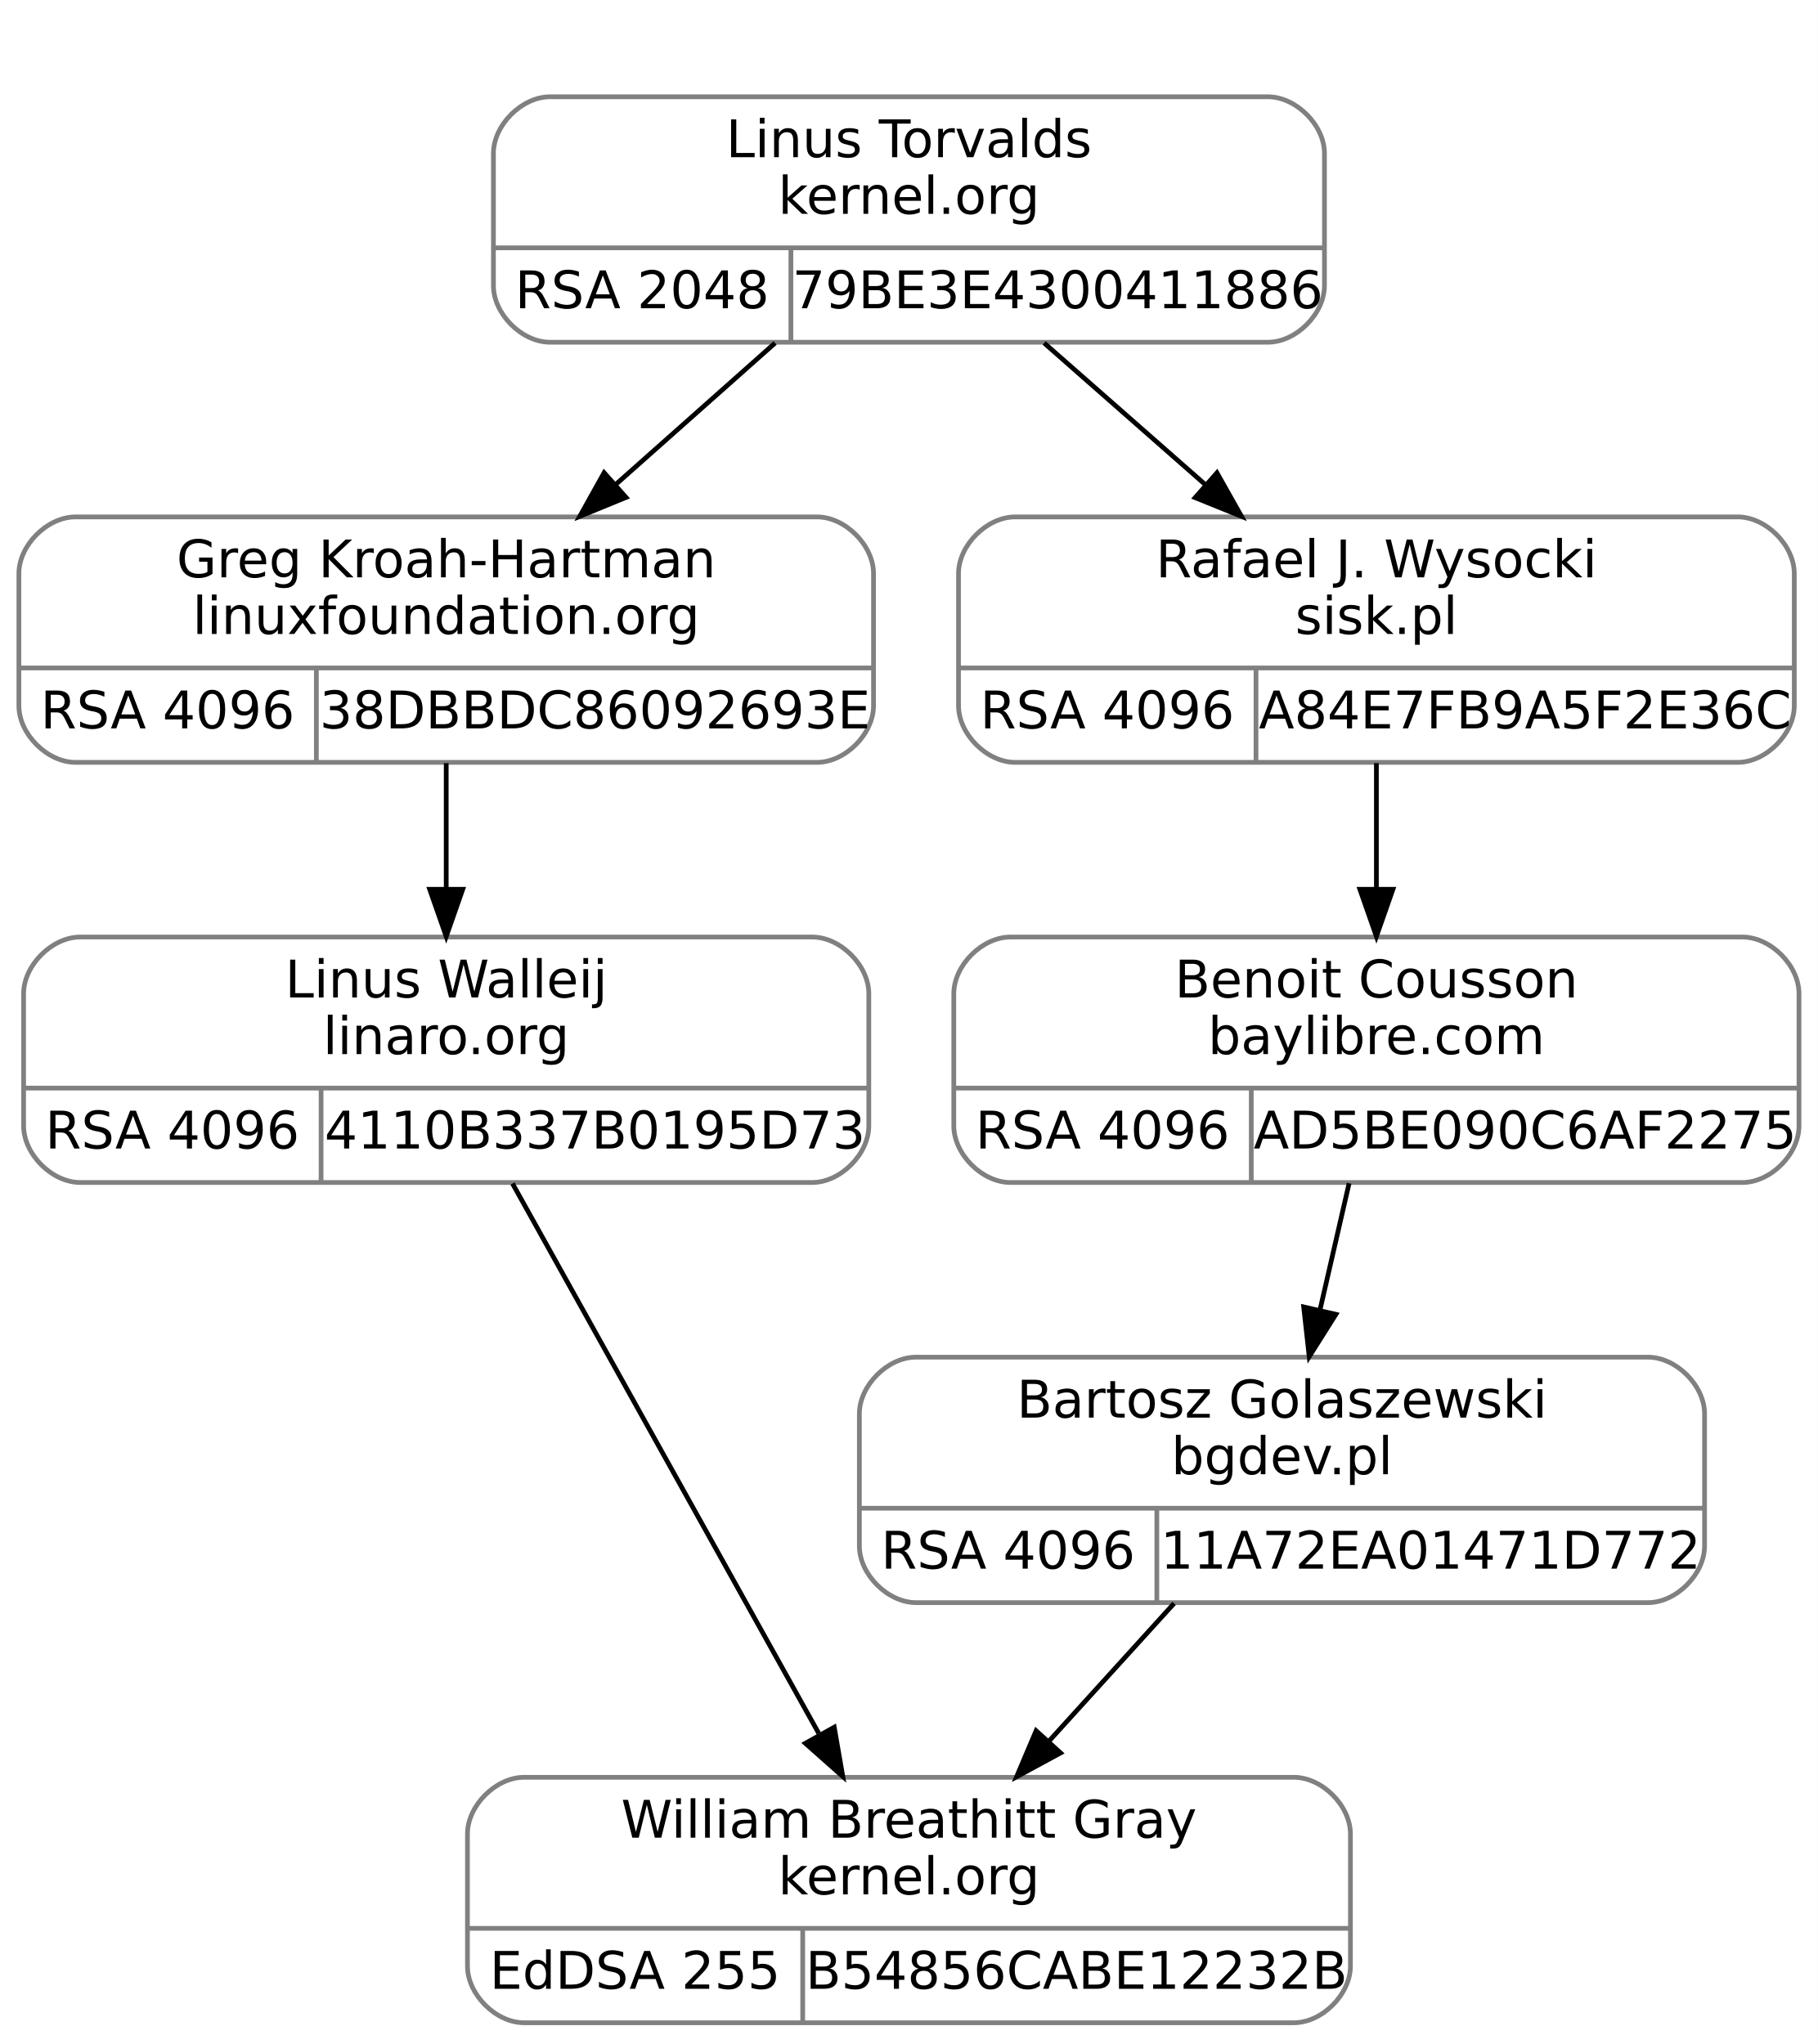
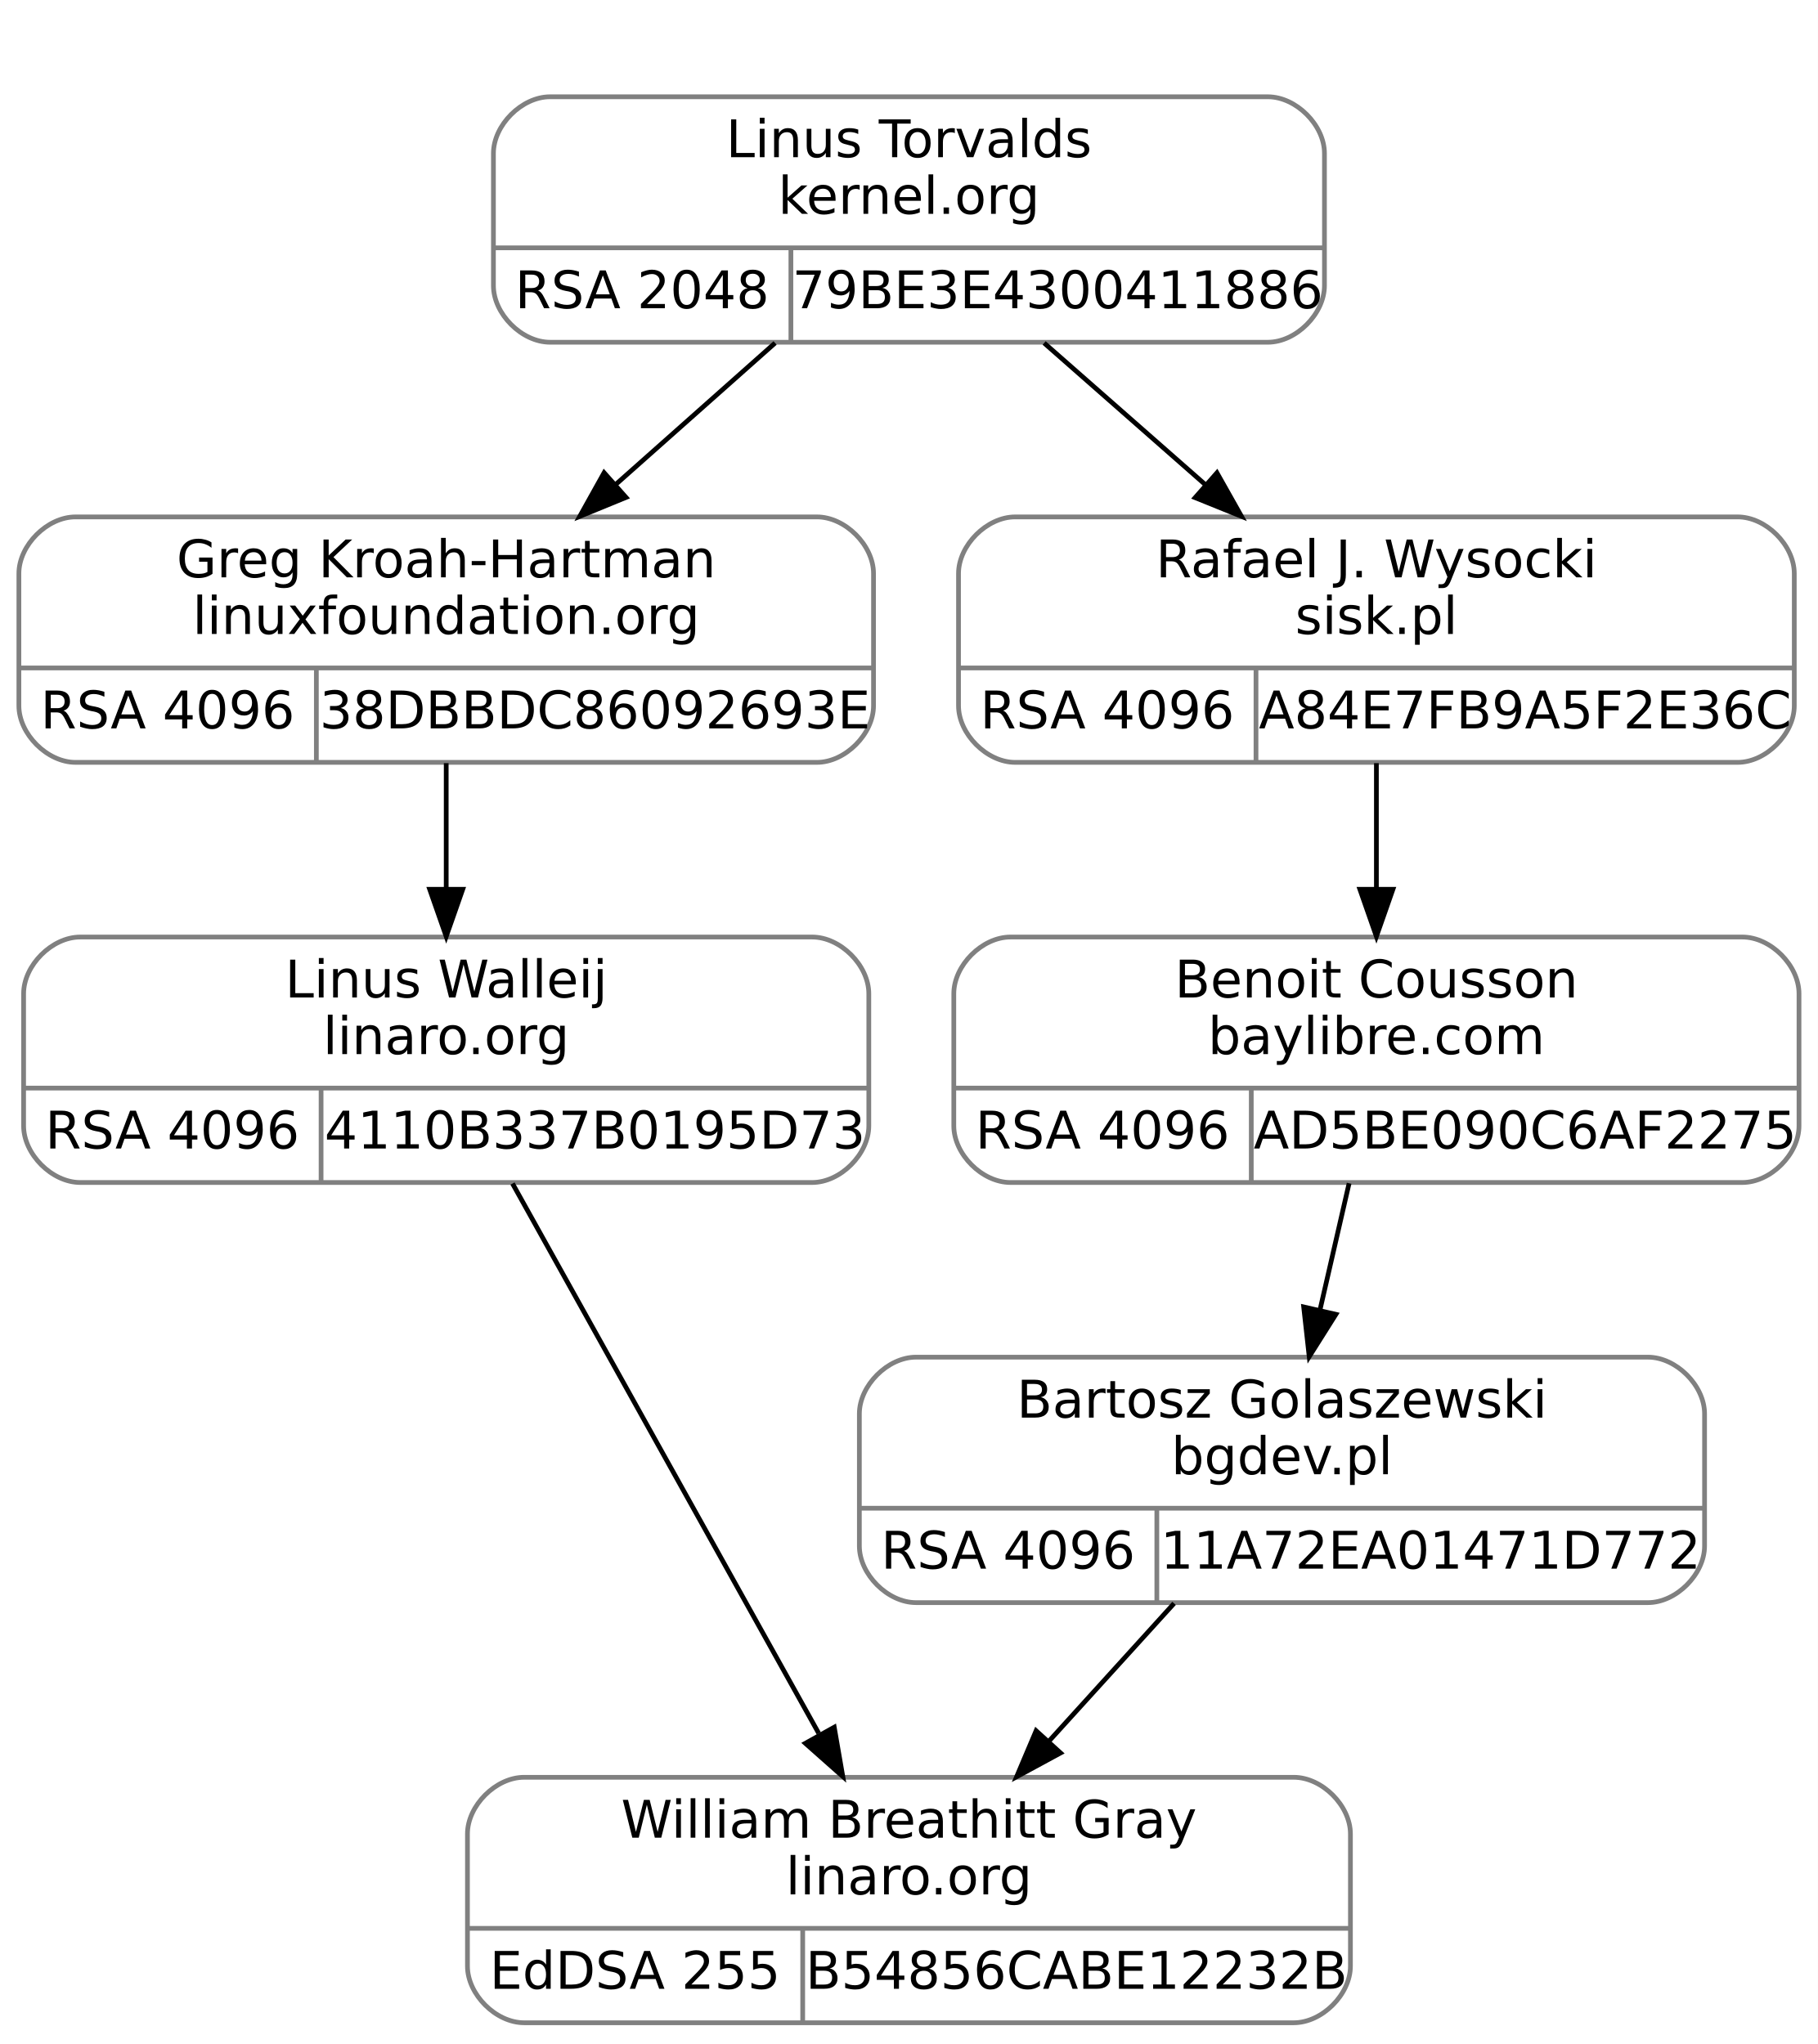
<svg xmlns="http://www.w3.org/2000/svg" width="385pt" height="433pt" viewBox="0.00 0.00 385.00 433.00">
  <g id="graph0" class="graph" transform="scale(1 1) rotate(0) translate(4 429)">
    <polygon fill="white" stroke="transparent" points="-4,4 -4,-429 381,-429 381,4 -4,4" />
    <g id="clust1" class="cluster">
      <polygon fill="none" stroke="white" points="92.5,-348 92.5,-417 284.5,-417 284.5,-348 92.5,-348" />
    </g>
    <g id="node1" class="node">
      <path fill="none" stroke="gray" d="M12,-267.5C12,-267.5 169,-267.5 169,-267.5 175,-267.5 181,-273.5 181,-279.5 181,-279.5 181,-307.5 181,-307.5 181,-313.5 175,-319.5 169,-319.5 169,-319.5 12,-319.5 12,-319.5 6,-319.5 0,-313.5 0,-307.5 0,-307.5 0,-279.5 0,-279.5 0,-273.5 6,-267.5 12,-267.5" />
      <text text-anchor="middle" x="90.5" y="-306.7" font-family="droid sans,dejavu sans,helvetica" font-size="11.00">Greg Kroah-Hartman</text>
      <text text-anchor="middle" x="90.5" y="-294.7" font-family="droid sans,dejavu sans,helvetica" font-size="11.00">linuxfoundation.org</text>
      <polyline fill="none" stroke="gray" points="0,-287.5 181,-287.5 " />
      <text text-anchor="middle" x="31.5" y="-274.7" font-family="droid sans,dejavu sans,helvetica" font-size="11.00">RSA 4096</text>
      <polyline fill="none" stroke="gray" points="63,-267.5 63,-287.5 " />
      <text text-anchor="middle" x="122" y="-274.7" font-family="droid sans,dejavu sans,helvetica" font-size="11.00">38DBBDC86092693E</text>
    </g>
    <g id="node3" class="node">
      <path fill="none" stroke="gray" d="M13,-178.5C13,-178.5 168,-178.5 168,-178.5 174,-178.5 180,-184.5 180,-190.5 180,-190.5 180,-218.5 180,-218.5 180,-224.5 174,-230.5 168,-230.5 168,-230.5 13,-230.5 13,-230.5 7,-230.5 1,-224.5 1,-218.5 1,-218.5 1,-190.5 1,-190.5 1,-184.5 7,-178.5 13,-178.5" />
      <text text-anchor="middle" x="90.5" y="-217.7" font-family="droid sans,dejavu sans,helvetica" font-size="11.00">Linus Walleij</text>
      <text text-anchor="middle" x="90.5" y="-205.7" font-family="droid sans,dejavu sans,helvetica" font-size="11.00">linaro.org</text>
      <polyline fill="none" stroke="gray" points="1,-198.5 180,-198.5 " />
      <text text-anchor="middle" x="32.5" y="-185.7" font-family="droid sans,dejavu sans,helvetica" font-size="11.00">RSA 4096</text>
      <polyline fill="none" stroke="gray" points="64,-178.5 64,-198.5 " />
      <text text-anchor="middle" x="122" y="-185.7" font-family="droid sans,dejavu sans,helvetica" font-size="11.00">4110B337B0195D73</text>
    </g>
    <g id="edge2" class="edge">
      <path fill="none" stroke="black" d="M90.5,-267.34C90.5,-259.04 90.5,-249.65 90.5,-240.75" />
      <polygon fill="black" stroke="black" points="94,-240.61 90.5,-230.61 87,-240.61 94,-240.61" />
    </g>
    <g id="node2" class="node">
      <path fill="none" stroke="gray" d="M112.5,-356.5C112.5,-356.5 264.5,-356.5 264.5,-356.5 270.5,-356.5 276.5,-362.5 276.5,-368.5 276.5,-368.5 276.5,-396.5 276.5,-396.5 276.5,-402.5 270.5,-408.5 264.5,-408.5 264.5,-408.5 112.5,-408.5 112.5,-408.5 106.5,-408.5 100.5,-402.5 100.5,-396.5 100.5,-396.5 100.5,-368.5 100.5,-368.5 100.5,-362.5 106.5,-356.5 112.5,-356.5" />
      <text text-anchor="middle" x="188.5" y="-395.7" font-family="droid sans,dejavu sans,helvetica" font-size="11.00">Linus Torvalds</text>
      <text text-anchor="middle" x="188.5" y="-383.7" font-family="droid sans,dejavu sans,helvetica" font-size="11.00">kernel.org</text>
      <polyline fill="none" stroke="gray" points="100.5,-376.5 276.5,-376.5 " />
      <text text-anchor="middle" x="132" y="-363.7" font-family="droid sans,dejavu sans,helvetica" font-size="11.00">RSA 2048</text>
      <polyline fill="none" stroke="gray" points="163.5,-356.5 163.5,-376.5 " />
      <text text-anchor="middle" x="220" y="-363.7" font-family="droid sans,dejavu sans,helvetica" font-size="11.00">79BE3E4300411886</text>
    </g>
    <g id="edge1" class="edge">
      <path fill="none" stroke="black" d="M160.15,-356.34C149.59,-346.96 137.46,-336.19 126.31,-326.29" />
      <polygon fill="black" stroke="black" points="128.58,-323.63 118.78,-319.61 123.94,-328.86 128.58,-323.63" />
    </g>
    <g id="node5" class="node">
      <path fill="none" stroke="gray" d="M211,-267.5C211,-267.5 364,-267.5 364,-267.5 370,-267.5 376,-273.5 376,-279.5 376,-279.5 376,-307.5 376,-307.5 376,-313.5 370,-319.5 364,-319.5 364,-319.5 211,-319.5 211,-319.5 205,-319.5 199,-313.5 199,-307.5 199,-307.5 199,-279.5 199,-279.5 199,-273.5 205,-267.5 211,-267.5" />
      <text text-anchor="middle" x="287.5" y="-306.7" font-family="droid sans,dejavu sans,helvetica" font-size="11.00">Rafael J. Wysocki</text>
      <text text-anchor="middle" x="287.5" y="-294.7" font-family="droid sans,dejavu sans,helvetica" font-size="11.00">sisk.pl</text>
      <polyline fill="none" stroke="gray" points="199,-287.5 376,-287.5 " />
      <text text-anchor="middle" x="230.5" y="-274.7" font-family="droid sans,dejavu sans,helvetica" font-size="11.00">RSA 4096</text>
      <polyline fill="none" stroke="gray" points="262,-267.5 262,-287.5 " />
      <text text-anchor="middle" x="319" y="-274.7" font-family="droid sans,dejavu sans,helvetica" font-size="11.00">A84E7FB9A5F2E36C</text>
    </g>
    <g id="edge4" class="edge">
      <path fill="none" stroke="black" d="M217.13,-356.34C227.81,-346.96 240.06,-336.19 251.32,-326.29" />
      <polygon fill="black" stroke="black" points="253.73,-328.84 258.93,-319.61 249.11,-323.58 253.73,-328.84" />
    </g>
    <g id="node4" class="node">
      <path fill="none" stroke="gray" d="M107,-0.5C107,-0.5 270,-0.5 270,-0.5 276,-0.5 282,-6.5 282,-12.5 282,-12.5 282,-40.5 282,-40.5 282,-46.5 276,-52.5 270,-52.5 270,-52.5 107,-52.5 107,-52.5 101,-52.5 95,-46.5 95,-40.5 95,-40.5 95,-12.5 95,-12.5 95,-6.5 101,-0.5 107,-0.5" />
      <text text-anchor="middle" x="188.5" y="-39.7" font-family="droid sans,dejavu sans,helvetica" font-size="11.00">William Breathitt Gray</text>
-       <text text-anchor="middle" x="188.5" y="-27.7" font-family="droid sans,dejavu sans,helvetica" font-size="11.00">kernel.org</text>
+       <text text-anchor="middle" x="188.5" y="-27.7" font-family="droid sans,dejavu sans,helvetica" font-size="11.00">linaro.org</text>
      <polyline fill="none" stroke="gray" points="95,-20.5 282,-20.5 " />
      <text text-anchor="middle" x="130.5" y="-7.7" font-family="droid sans,dejavu sans,helvetica" font-size="11.00">EdDSA 255</text>
      <polyline fill="none" stroke="gray" points="166,-0.5 166,-20.5 " />
      <text text-anchor="middle" x="224" y="-7.7" font-family="droid sans,dejavu sans,helvetica" font-size="11.00">B54856CABE12232B</text>
    </g>
    <g id="edge3" class="edge">
      <path fill="none" stroke="black" d="M104.54,-178.28C121.57,-147.7 150.35,-96.01 169.39,-61.82" />
      <polygon fill="black" stroke="black" points="172.68,-63.11 174.49,-52.67 166.56,-59.7 172.68,-63.11" />
    </g>
    <g id="node6" class="node">
      <path fill="none" stroke="gray" d="M210,-178.5C210,-178.5 365,-178.5 365,-178.5 371,-178.5 377,-184.5 377,-190.5 377,-190.5 377,-218.5 377,-218.5 377,-224.5 371,-230.5 365,-230.5 365,-230.5 210,-230.5 210,-230.5 204,-230.5 198,-224.5 198,-218.5 198,-218.5 198,-190.5 198,-190.5 198,-184.5 204,-178.5 210,-178.5" />
      <text text-anchor="middle" x="287.5" y="-217.7" font-family="droid sans,dejavu sans,helvetica" font-size="11.00">Benoit Cousson</text>
      <text text-anchor="middle" x="287.5" y="-205.7" font-family="droid sans,dejavu sans,helvetica" font-size="11.00">baylibre.com</text>
      <polyline fill="none" stroke="gray" points="198,-198.5 377,-198.5 " />
      <text text-anchor="middle" x="229.5" y="-185.7" font-family="droid sans,dejavu sans,helvetica" font-size="11.00">RSA 4096</text>
      <polyline fill="none" stroke="gray" points="261,-178.5 261,-198.5 " />
      <text text-anchor="middle" x="319" y="-185.7" font-family="droid sans,dejavu sans,helvetica" font-size="11.00">AD5BE090C6AF2275</text>
    </g>
    <g id="edge5" class="edge">
      <path fill="none" stroke="black" d="M287.5,-267.34C287.5,-259.04 287.5,-249.65 287.5,-240.75" />
      <polygon fill="black" stroke="black" points="291,-240.61 287.5,-230.61 284,-240.61 291,-240.61" />
    </g>
    <g id="node7" class="node">
      <path fill="none" stroke="gray" d="M190,-89.5C190,-89.5 345,-89.5 345,-89.5 351,-89.5 357,-95.5 357,-101.5 357,-101.5 357,-129.5 357,-129.5 357,-135.5 351,-141.5 345,-141.5 345,-141.5 190,-141.5 190,-141.5 184,-141.5 178,-135.5 178,-129.5 178,-129.5 178,-101.5 178,-101.5 178,-95.5 184,-89.5 190,-89.5" />
      <text text-anchor="middle" x="267.5" y="-128.7" font-family="droid sans,dejavu sans,helvetica" font-size="11.00">Bartosz Golaszewski</text>
      <text text-anchor="middle" x="267.5" y="-116.7" font-family="droid sans,dejavu sans,helvetica" font-size="11.00">bgdev.pl</text>
      <polyline fill="none" stroke="gray" points="178,-109.5 357,-109.5 " />
      <text text-anchor="middle" x="209.5" y="-96.7" font-family="droid sans,dejavu sans,helvetica" font-size="11.00">RSA 4096</text>
      <polyline fill="none" stroke="gray" points="241,-89.5 241,-109.5 " />
      <text text-anchor="middle" x="299" y="-96.7" font-family="droid sans,dejavu sans,helvetica" font-size="11.00">11A72EA01471D772</text>
    </g>
    <g id="edge6" class="edge">
      <path fill="none" stroke="black" d="M281.72,-178.34C279.79,-169.95 277.6,-160.45 275.54,-151.46" />
      <polygon fill="black" stroke="black" points="278.92,-150.57 273.27,-141.61 272.1,-152.14 278.92,-150.57" />
    </g>
    <g id="edge7" class="edge">
      <path fill="none" stroke="black" d="M244.65,-89.34C236.38,-80.23 226.92,-69.81 218.15,-60.15" />
      <polygon fill="black" stroke="black" points="220.61,-57.66 211.3,-52.61 215.43,-62.36 220.61,-57.66" />
    </g>
  </g>
</svg>
